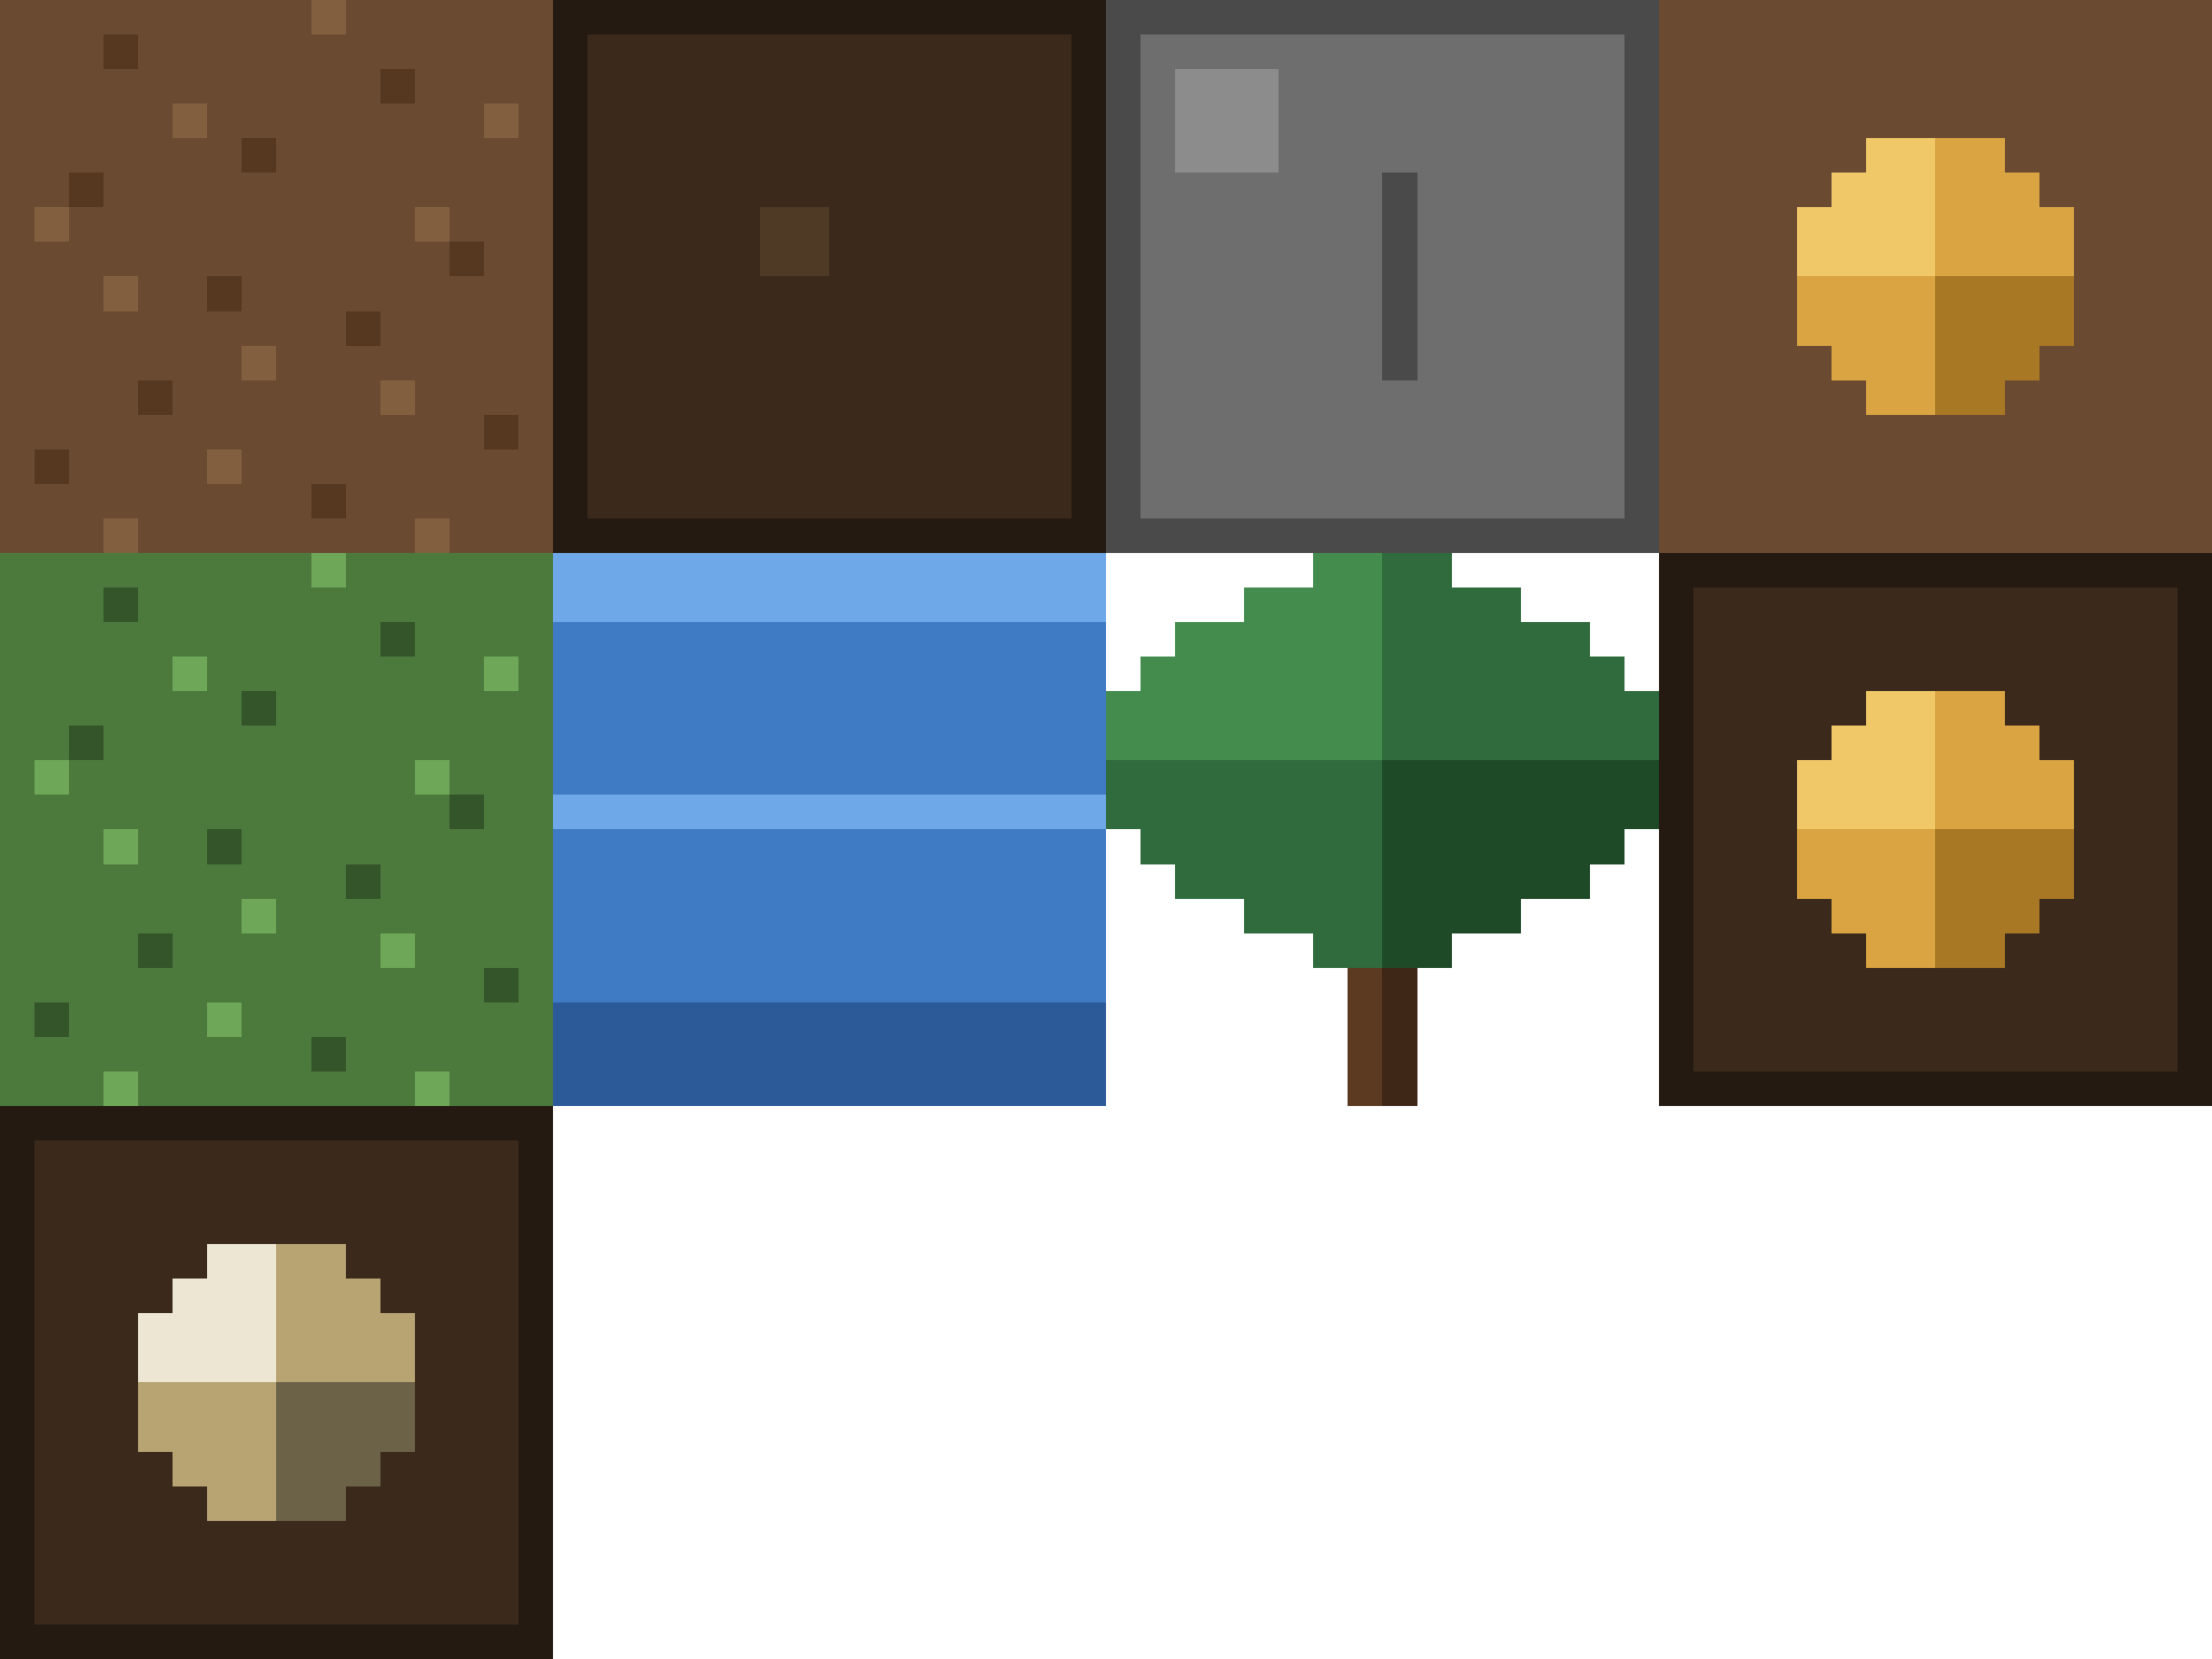
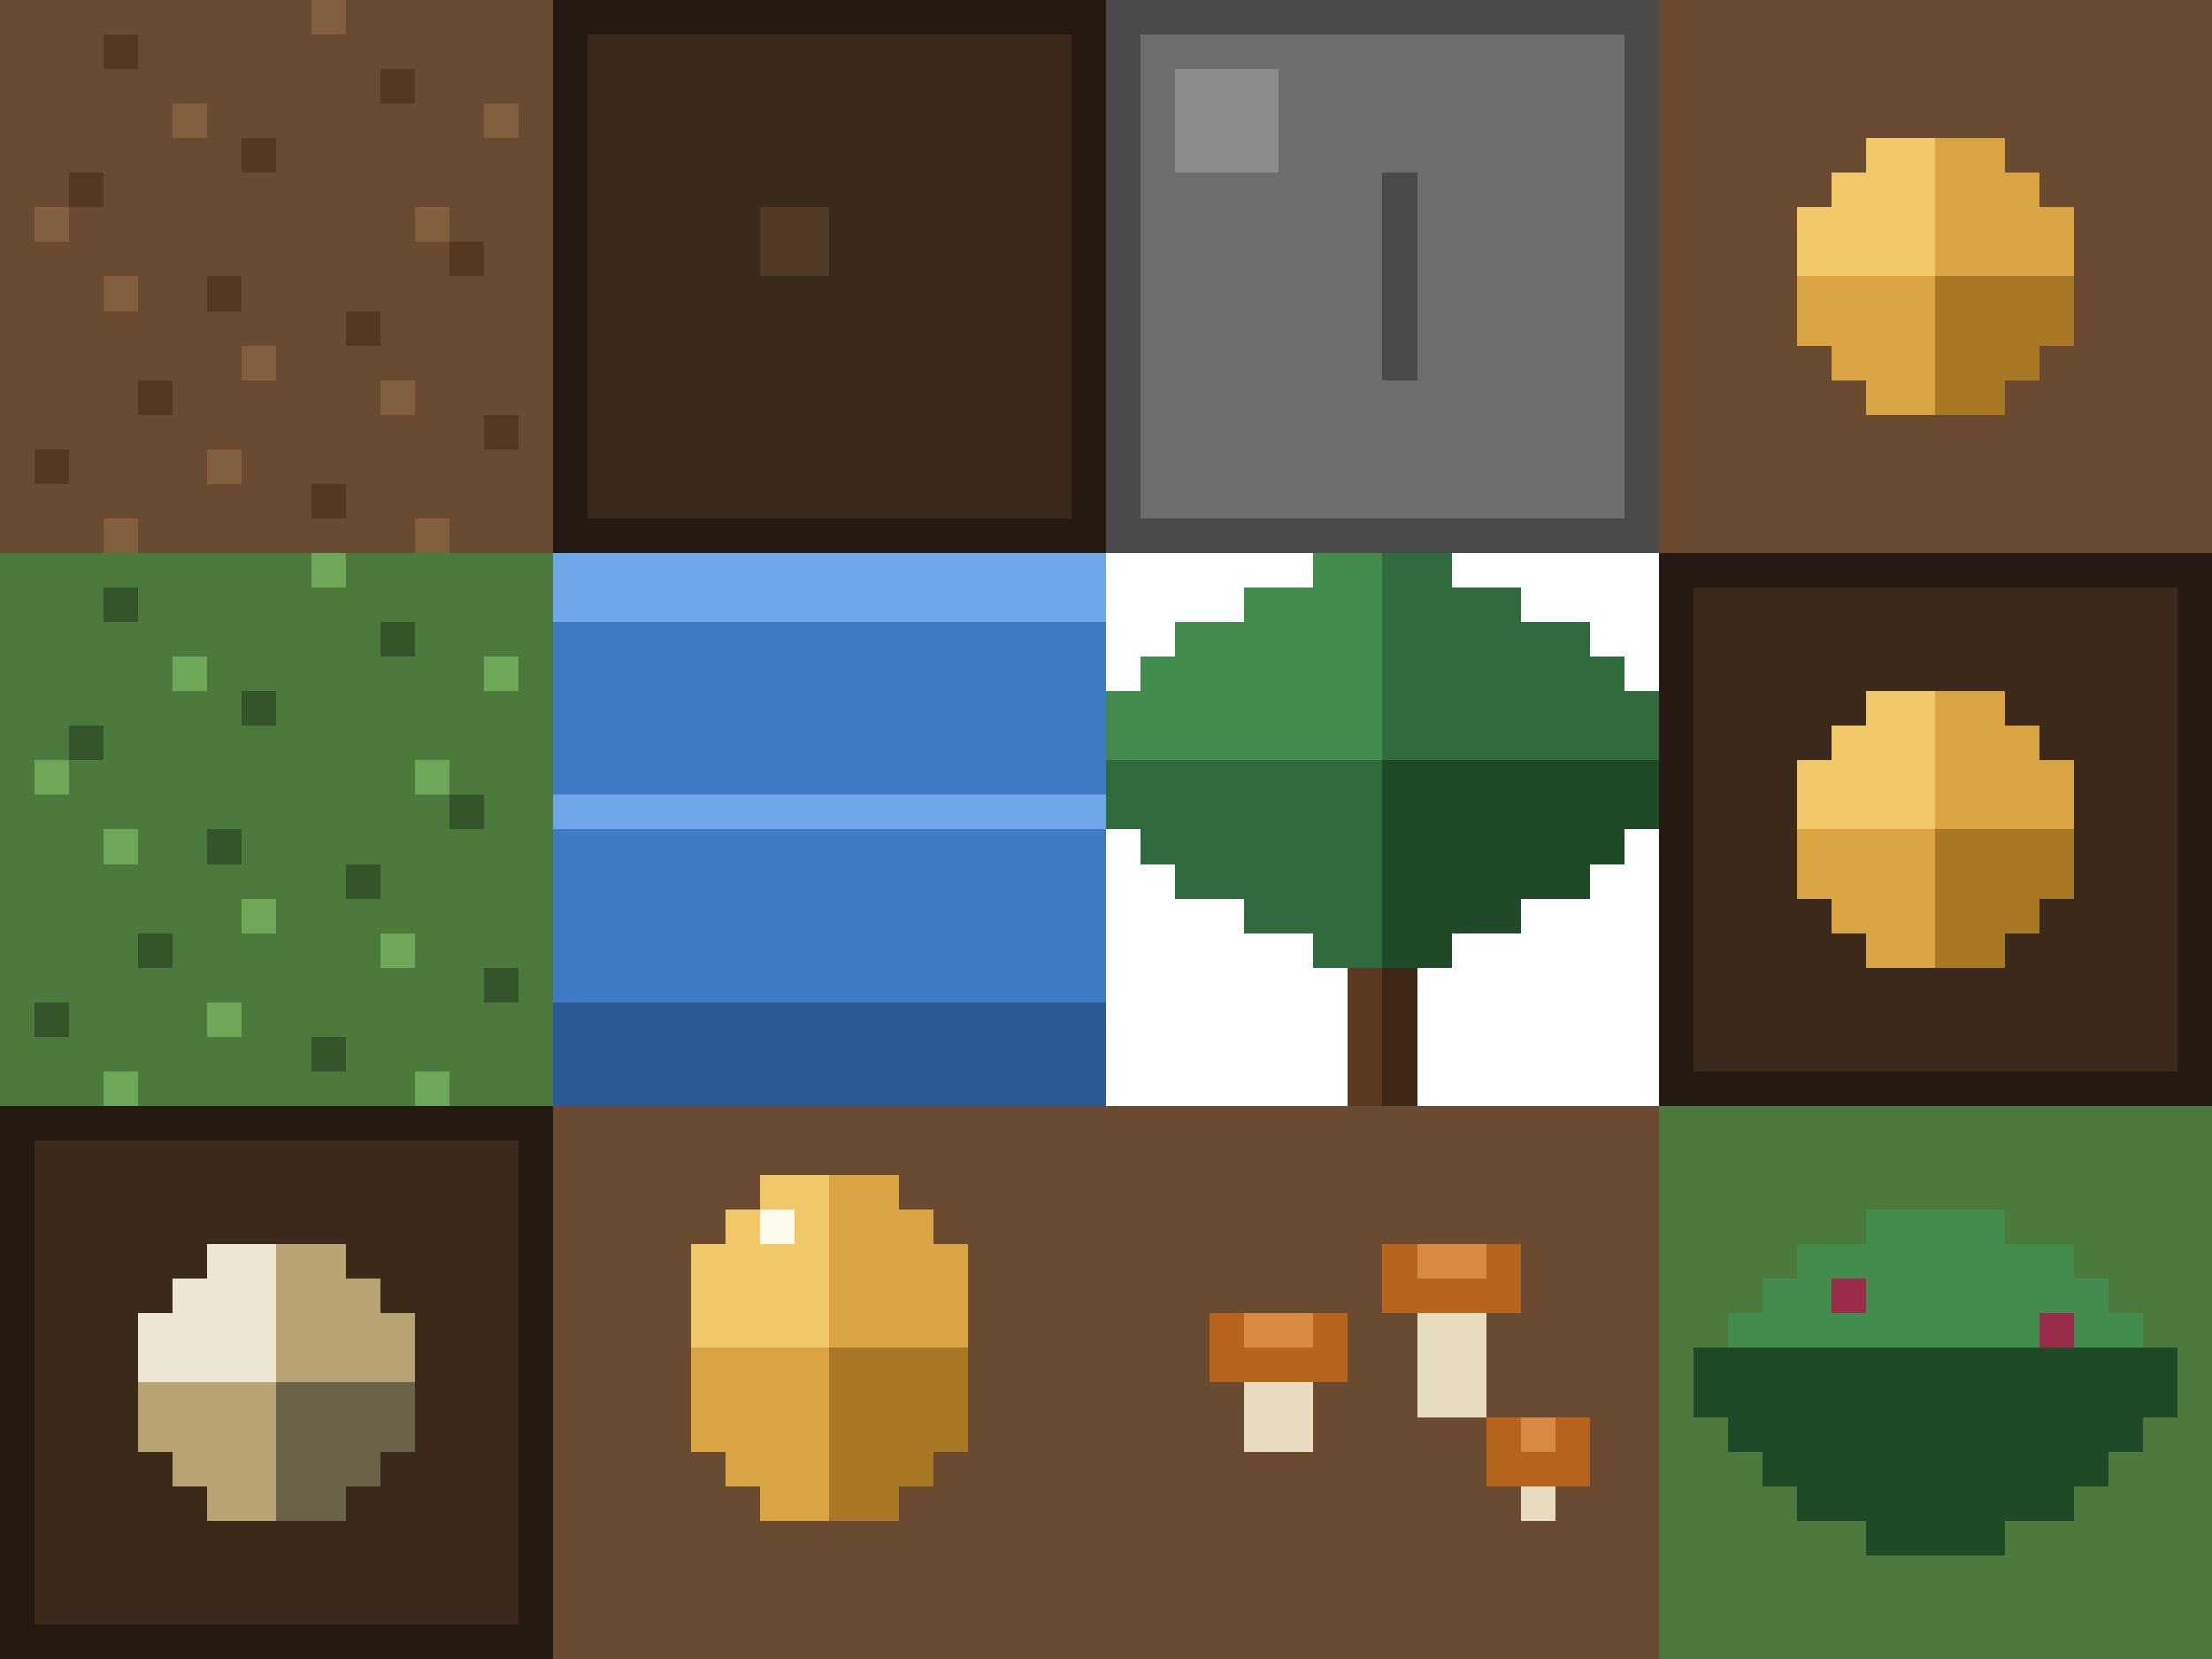
<svg xmlns="http://www.w3.org/2000/svg" width="64" height="48" viewBox="0 0 64 48" shape-rendering="crispEdges">
  <g transform="translate(0,0)">
    <rect x="0" y="0" width="9" height="1" fill="#6B4A32" />
    <rect x="9" y="0" width="1" height="1" fill="#82603F" />
    <rect x="10" y="0" width="6" height="1" fill="#6B4A32" />
    <rect x="0" y="1" width="3" height="1" fill="#6B4A32" />
    <rect x="3" y="1" width="1" height="1" fill="#55381F" />
    <rect x="4" y="1" width="12" height="1" fill="#6B4A32" />
    <rect x="0" y="2" width="11" height="1" fill="#6B4A32" />
    <rect x="11" y="2" width="1" height="1" fill="#55381F" />
    <rect x="12" y="2" width="4" height="1" fill="#6B4A32" />
    <rect x="0" y="3" width="5" height="1" fill="#6B4A32" />
    <rect x="5" y="3" width="1" height="1" fill="#82603F" />
    <rect x="6" y="3" width="8" height="1" fill="#6B4A32" />
    <rect x="14" y="3" width="1" height="1" fill="#82603F" />
    <rect x="15" y="3" width="1" height="1" fill="#6B4A32" />
    <rect x="0" y="4" width="7" height="1" fill="#6B4A32" />
    <rect x="7" y="4" width="1" height="1" fill="#55381F" />
    <rect x="8" y="4" width="8" height="1" fill="#6B4A32" />
    <rect x="0" y="5" width="2" height="1" fill="#6B4A32" />
    <rect x="2" y="5" width="1" height="1" fill="#55381F" />
    <rect x="3" y="5" width="13" height="1" fill="#6B4A32" />
    <rect x="0" y="6" width="1" height="1" fill="#6B4A32" />
    <rect x="1" y="6" width="1" height="1" fill="#82603F" />
    <rect x="2" y="6" width="10" height="1" fill="#6B4A32" />
    <rect x="12" y="6" width="1" height="1" fill="#82603F" />
    <rect x="13" y="6" width="3" height="1" fill="#6B4A32" />
    <rect x="0" y="7" width="13" height="1" fill="#6B4A32" />
    <rect x="13" y="7" width="1" height="1" fill="#55381F" />
    <rect x="14" y="7" width="2" height="1" fill="#6B4A32" />
    <rect x="0" y="8" width="3" height="1" fill="#6B4A32" />
    <rect x="3" y="8" width="1" height="1" fill="#82603F" />
    <rect x="4" y="8" width="2" height="1" fill="#6B4A32" />
    <rect x="6" y="8" width="1" height="1" fill="#55381F" />
    <rect x="7" y="8" width="9" height="1" fill="#6B4A32" />
    <rect x="0" y="9" width="10" height="1" fill="#6B4A32" />
    <rect x="10" y="9" width="1" height="1" fill="#55381F" />
    <rect x="11" y="9" width="5" height="1" fill="#6B4A32" />
    <rect x="0" y="10" width="7" height="1" fill="#6B4A32" />
    <rect x="7" y="10" width="1" height="1" fill="#82603F" />
    <rect x="8" y="10" width="8" height="1" fill="#6B4A32" />
    <rect x="0" y="11" width="4" height="1" fill="#6B4A32" />
    <rect x="4" y="11" width="1" height="1" fill="#55381F" />
    <rect x="5" y="11" width="6" height="1" fill="#6B4A32" />
    <rect x="11" y="11" width="1" height="1" fill="#82603F" />
    <rect x="12" y="11" width="4" height="1" fill="#6B4A32" />
    <rect x="0" y="12" width="14" height="1" fill="#6B4A32" />
    <rect x="14" y="12" width="1" height="1" fill="#55381F" />
    <rect x="15" y="12" width="1" height="1" fill="#6B4A32" />
    <rect x="0" y="13" width="1" height="1" fill="#6B4A32" />
    <rect x="1" y="13" width="1" height="1" fill="#55381F" />
    <rect x="2" y="13" width="4" height="1" fill="#6B4A32" />
    <rect x="6" y="13" width="1" height="1" fill="#82603F" />
    <rect x="7" y="13" width="9" height="1" fill="#6B4A32" />
    <rect x="0" y="14" width="9" height="1" fill="#6B4A32" />
    <rect x="9" y="14" width="1" height="1" fill="#55381F" />
    <rect x="10" y="14" width="6" height="1" fill="#6B4A32" />
    <rect x="0" y="15" width="3" height="1" fill="#6B4A32" />
    <rect x="3" y="15" width="1" height="1" fill="#82603F" />
    <rect x="4" y="15" width="8" height="1" fill="#6B4A32" />
    <rect x="12" y="15" width="1" height="1" fill="#82603F" />
    <rect x="13" y="15" width="3" height="1" fill="#6B4A32" />
  </g>
  <g transform="translate(16,0)">
    <rect x="0" y="0" width="16" height="1" fill="#241A11" />
    <rect x="0" y="1" width="1" height="1" fill="#241A11" />
    <rect x="1" y="1" width="14" height="1" fill="#3B2A1C" />
    <rect x="15" y="1" width="1" height="1" fill="#241A11" />
    <rect x="0" y="2" width="1" height="1" fill="#241A11" />
    <rect x="1" y="2" width="14" height="1" fill="#3B2A1C" />
    <rect x="15" y="2" width="1" height="1" fill="#241A11" />
    <rect x="0" y="3" width="1" height="1" fill="#241A11" />
    <rect x="1" y="3" width="14" height="1" fill="#3B2A1C" />
    <rect x="15" y="3" width="1" height="1" fill="#241A11" />
    <rect x="0" y="4" width="1" height="1" fill="#241A11" />
    <rect x="1" y="4" width="14" height="1" fill="#3B2A1C" />
    <rect x="15" y="4" width="1" height="1" fill="#241A11" />
    <rect x="0" y="5" width="1" height="1" fill="#241A11" />
    <rect x="1" y="5" width="14" height="1" fill="#3B2A1C" />
    <rect x="15" y="5" width="1" height="1" fill="#241A11" />
    <rect x="0" y="6" width="1" height="1" fill="#241A11" />
    <rect x="1" y="6" width="5" height="1" fill="#3B2A1C" />
    <rect x="6" y="6" width="2" height="1" fill="#4F3A26" />
    <rect x="8" y="6" width="7" height="1" fill="#3B2A1C" />
    <rect x="15" y="6" width="1" height="1" fill="#241A11" />
    <rect x="0" y="7" width="1" height="1" fill="#241A11" />
    <rect x="1" y="7" width="5" height="1" fill="#3B2A1C" />
    <rect x="6" y="7" width="2" height="1" fill="#4F3A26" />
    <rect x="8" y="7" width="7" height="1" fill="#3B2A1C" />
    <rect x="15" y="7" width="1" height="1" fill="#241A11" />
    <rect x="0" y="8" width="1" height="1" fill="#241A11" />
    <rect x="1" y="8" width="14" height="1" fill="#3B2A1C" />
    <rect x="15" y="8" width="1" height="1" fill="#241A11" />
    <rect x="0" y="9" width="1" height="1" fill="#241A11" />
    <rect x="1" y="9" width="14" height="1" fill="#3B2A1C" />
    <rect x="15" y="9" width="1" height="1" fill="#241A11" />
    <rect x="0" y="10" width="1" height="1" fill="#241A11" />
    <rect x="1" y="10" width="14" height="1" fill="#3B2A1C" />
    <rect x="15" y="10" width="1" height="1" fill="#241A11" />
    <rect x="0" y="11" width="1" height="1" fill="#241A11" />
    <rect x="1" y="11" width="14" height="1" fill="#3B2A1C" />
    <rect x="15" y="11" width="1" height="1" fill="#241A11" />
    <rect x="0" y="12" width="1" height="1" fill="#241A11" />
    <rect x="1" y="12" width="14" height="1" fill="#3B2A1C" />
    <rect x="15" y="12" width="1" height="1" fill="#241A11" />
    <rect x="0" y="13" width="1" height="1" fill="#241A11" />
    <rect x="1" y="13" width="14" height="1" fill="#3B2A1C" />
    <rect x="15" y="13" width="1" height="1" fill="#241A11" />
    <rect x="0" y="14" width="1" height="1" fill="#241A11" />
    <rect x="1" y="14" width="14" height="1" fill="#3B2A1C" />
    <rect x="15" y="14" width="1" height="1" fill="#241A11" />
    <rect x="0" y="15" width="16" height="1" fill="#241A11" />
  </g>
  <g transform="translate(32,0)">
    <rect x="0" y="0" width="16" height="1" fill="#4A4A4A" />
    <rect x="0" y="1" width="1" height="1" fill="#4A4A4A" />
    <rect x="1" y="1" width="14" height="1" fill="#6E6E6E" />
    <rect x="15" y="1" width="1" height="1" fill="#4A4A4A" />
    <rect x="0" y="2" width="1" height="1" fill="#4A4A4A" />
    <rect x="1" y="2" width="1" height="1" fill="#6E6E6E" />
    <rect x="2" y="2" width="3" height="1" fill="#8C8C8C" />
    <rect x="5" y="2" width="10" height="1" fill="#6E6E6E" />
    <rect x="15" y="2" width="1" height="1" fill="#4A4A4A" />
    <rect x="0" y="3" width="1" height="1" fill="#4A4A4A" />
    <rect x="1" y="3" width="1" height="1" fill="#6E6E6E" />
    <rect x="2" y="3" width="3" height="1" fill="#8C8C8C" />
    <rect x="5" y="3" width="10" height="1" fill="#6E6E6E" />
    <rect x="15" y="3" width="1" height="1" fill="#4A4A4A" />
    <rect x="0" y="4" width="1" height="1" fill="#4A4A4A" />
    <rect x="1" y="4" width="1" height="1" fill="#6E6E6E" />
    <rect x="2" y="4" width="3" height="1" fill="#8C8C8C" />
    <rect x="5" y="4" width="10" height="1" fill="#6E6E6E" />
    <rect x="15" y="4" width="1" height="1" fill="#4A4A4A" />
    <rect x="0" y="5" width="1" height="1" fill="#4A4A4A" />
    <rect x="1" y="5" width="7" height="1" fill="#6E6E6E" />
    <rect x="8" y="5" width="1" height="1" fill="#4A4A4A" />
    <rect x="9" y="5" width="6" height="1" fill="#6E6E6E" />
    <rect x="15" y="5" width="1" height="1" fill="#4A4A4A" />
    <rect x="0" y="6" width="1" height="1" fill="#4A4A4A" />
    <rect x="1" y="6" width="7" height="1" fill="#6E6E6E" />
    <rect x="8" y="6" width="1" height="1" fill="#4A4A4A" />
    <rect x="9" y="6" width="6" height="1" fill="#6E6E6E" />
    <rect x="15" y="6" width="1" height="1" fill="#4A4A4A" />
    <rect x="0" y="7" width="1" height="1" fill="#4A4A4A" />
    <rect x="1" y="7" width="7" height="1" fill="#6E6E6E" />
    <rect x="8" y="7" width="1" height="1" fill="#4A4A4A" />
    <rect x="9" y="7" width="6" height="1" fill="#6E6E6E" />
    <rect x="15" y="7" width="1" height="1" fill="#4A4A4A" />
    <rect x="0" y="8" width="1" height="1" fill="#4A4A4A" />
    <rect x="1" y="8" width="7" height="1" fill="#6E6E6E" />
    <rect x="8" y="8" width="1" height="1" fill="#4A4A4A" />
    <rect x="9" y="8" width="6" height="1" fill="#6E6E6E" />
    <rect x="15" y="8" width="1" height="1" fill="#4A4A4A" />
    <rect x="0" y="9" width="1" height="1" fill="#4A4A4A" />
    <rect x="1" y="9" width="7" height="1" fill="#6E6E6E" />
    <rect x="8" y="9" width="1" height="1" fill="#4A4A4A" />
    <rect x="9" y="9" width="6" height="1" fill="#6E6E6E" />
    <rect x="15" y="9" width="1" height="1" fill="#4A4A4A" />
    <rect x="0" y="10" width="1" height="1" fill="#4A4A4A" />
    <rect x="1" y="10" width="7" height="1" fill="#6E6E6E" />
    <rect x="8" y="10" width="1" height="1" fill="#4A4A4A" />
    <rect x="9" y="10" width="6" height="1" fill="#6E6E6E" />
    <rect x="15" y="10" width="1" height="1" fill="#4A4A4A" />
    <rect x="0" y="11" width="1" height="1" fill="#4A4A4A" />
    <rect x="1" y="11" width="14" height="1" fill="#6E6E6E" />
    <rect x="15" y="11" width="1" height="1" fill="#4A4A4A" />
    <rect x="0" y="12" width="1" height="1" fill="#4A4A4A" />
    <rect x="1" y="12" width="14" height="1" fill="#6E6E6E" />
    <rect x="15" y="12" width="1" height="1" fill="#4A4A4A" />
    <rect x="0" y="13" width="1" height="1" fill="#4A4A4A" />
    <rect x="1" y="13" width="14" height="1" fill="#6E6E6E" />
    <rect x="15" y="13" width="1" height="1" fill="#4A4A4A" />
    <rect x="0" y="14" width="1" height="1" fill="#4A4A4A" />
    <rect x="1" y="14" width="14" height="1" fill="#6E6E6E" />
    <rect x="15" y="14" width="1" height="1" fill="#4A4A4A" />
    <rect x="0" y="15" width="16" height="1" fill="#4A4A4A" />
  </g>
  <g transform="translate(48,0)">
    <rect x="0" y="0" width="16" height="1" fill="#6B4A32" />
    <rect x="0" y="1" width="16" height="1" fill="#6B4A32" />
    <rect x="0" y="2" width="16" height="1" fill="#6B4A32" />
    <rect x="0" y="3" width="16" height="1" fill="#6B4A32" />
    <rect x="0" y="4" width="6" height="1" fill="#6B4A32" />
    <rect x="6" y="4" width="2" height="1" fill="#F0C868" />
    <rect x="8" y="4" width="2" height="1" fill="#D9A441" />
    <rect x="10" y="4" width="6" height="1" fill="#6B4A32" />
    <rect x="0" y="5" width="5" height="1" fill="#6B4A32" />
    <rect x="5" y="5" width="3" height="1" fill="#F0C868" />
    <rect x="8" y="5" width="3" height="1" fill="#D9A441" />
    <rect x="11" y="5" width="5" height="1" fill="#6B4A32" />
    <rect x="0" y="6" width="4" height="1" fill="#6B4A32" />
    <rect x="4" y="6" width="4" height="1" fill="#F0C868" />
    <rect x="8" y="6" width="4" height="1" fill="#D9A441" />
    <rect x="12" y="6" width="4" height="1" fill="#6B4A32" />
    <rect x="0" y="7" width="4" height="1" fill="#6B4A32" />
    <rect x="4" y="7" width="4" height="1" fill="#F0C868" />
    <rect x="8" y="7" width="4" height="1" fill="#D9A441" />
    <rect x="12" y="7" width="4" height="1" fill="#6B4A32" />
    <rect x="0" y="8" width="4" height="1" fill="#6B4A32" />
    <rect x="4" y="8" width="4" height="1" fill="#D9A441" />
    <rect x="8" y="8" width="4" height="1" fill="#A97824" />
    <rect x="12" y="8" width="4" height="1" fill="#6B4A32" />
    <rect x="0" y="9" width="4" height="1" fill="#6B4A32" />
    <rect x="4" y="9" width="4" height="1" fill="#D9A441" />
    <rect x="8" y="9" width="4" height="1" fill="#A97824" />
    <rect x="12" y="9" width="4" height="1" fill="#6B4A32" />
    <rect x="0" y="10" width="5" height="1" fill="#6B4A32" />
    <rect x="5" y="10" width="3" height="1" fill="#D9A441" />
    <rect x="8" y="10" width="3" height="1" fill="#A97824" />
    <rect x="11" y="10" width="5" height="1" fill="#6B4A32" />
    <rect x="0" y="11" width="6" height="1" fill="#6B4A32" />
    <rect x="6" y="11" width="2" height="1" fill="#D9A441" />
    <rect x="8" y="11" width="2" height="1" fill="#A97824" />
    <rect x="10" y="11" width="6" height="1" fill="#6B4A32" />
    <rect x="0" y="12" width="16" height="1" fill="#6B4A32" />
    <rect x="0" y="13" width="16" height="1" fill="#6B4A32" />
    <rect x="0" y="14" width="16" height="1" fill="#6B4A32" />
    <rect x="0" y="15" width="16" height="1" fill="#6B4A32" />
  </g>
  <g transform="translate(0,16)">
    <rect x="0" y="0" width="9" height="1" fill="#4C7A3D" />
    <rect x="9" y="0" width="1" height="1" fill="#6FA758" />
    <rect x="10" y="0" width="6" height="1" fill="#4C7A3D" />
    <rect x="0" y="1" width="3" height="1" fill="#4C7A3D" />
    <rect x="3" y="1" width="1" height="1" fill="#345429" />
    <rect x="4" y="1" width="12" height="1" fill="#4C7A3D" />
    <rect x="0" y="2" width="11" height="1" fill="#4C7A3D" />
    <rect x="11" y="2" width="1" height="1" fill="#345429" />
    <rect x="12" y="2" width="4" height="1" fill="#4C7A3D" />
    <rect x="0" y="3" width="5" height="1" fill="#4C7A3D" />
    <rect x="5" y="3" width="1" height="1" fill="#6FA758" />
    <rect x="6" y="3" width="8" height="1" fill="#4C7A3D" />
    <rect x="14" y="3" width="1" height="1" fill="#6FA758" />
    <rect x="15" y="3" width="1" height="1" fill="#4C7A3D" />
    <rect x="0" y="4" width="7" height="1" fill="#4C7A3D" />
    <rect x="7" y="4" width="1" height="1" fill="#345429" />
    <rect x="8" y="4" width="8" height="1" fill="#4C7A3D" />
    <rect x="0" y="5" width="2" height="1" fill="#4C7A3D" />
    <rect x="2" y="5" width="1" height="1" fill="#345429" />
    <rect x="3" y="5" width="13" height="1" fill="#4C7A3D" />
    <rect x="0" y="6" width="1" height="1" fill="#4C7A3D" />
    <rect x="1" y="6" width="1" height="1" fill="#6FA758" />
    <rect x="2" y="6" width="10" height="1" fill="#4C7A3D" />
    <rect x="12" y="6" width="1" height="1" fill="#6FA758" />
    <rect x="13" y="6" width="3" height="1" fill="#4C7A3D" />
    <rect x="0" y="7" width="13" height="1" fill="#4C7A3D" />
    <rect x="13" y="7" width="1" height="1" fill="#345429" />
    <rect x="14" y="7" width="2" height="1" fill="#4C7A3D" />
    <rect x="0" y="8" width="3" height="1" fill="#4C7A3D" />
    <rect x="3" y="8" width="1" height="1" fill="#6FA758" />
    <rect x="4" y="8" width="2" height="1" fill="#4C7A3D" />
    <rect x="6" y="8" width="1" height="1" fill="#345429" />
    <rect x="7" y="8" width="9" height="1" fill="#4C7A3D" />
    <rect x="0" y="9" width="10" height="1" fill="#4C7A3D" />
    <rect x="10" y="9" width="1" height="1" fill="#345429" />
    <rect x="11" y="9" width="5" height="1" fill="#4C7A3D" />
    <rect x="0" y="10" width="7" height="1" fill="#4C7A3D" />
    <rect x="7" y="10" width="1" height="1" fill="#6FA758" />
    <rect x="8" y="10" width="8" height="1" fill="#4C7A3D" />
    <rect x="0" y="11" width="4" height="1" fill="#4C7A3D" />
    <rect x="4" y="11" width="1" height="1" fill="#345429" />
    <rect x="5" y="11" width="6" height="1" fill="#4C7A3D" />
    <rect x="11" y="11" width="1" height="1" fill="#6FA758" />
    <rect x="12" y="11" width="4" height="1" fill="#4C7A3D" />
    <rect x="0" y="12" width="14" height="1" fill="#4C7A3D" />
    <rect x="14" y="12" width="1" height="1" fill="#345429" />
    <rect x="15" y="12" width="1" height="1" fill="#4C7A3D" />
    <rect x="0" y="13" width="1" height="1" fill="#4C7A3D" />
    <rect x="1" y="13" width="1" height="1" fill="#345429" />
    <rect x="2" y="13" width="4" height="1" fill="#4C7A3D" />
    <rect x="6" y="13" width="1" height="1" fill="#6FA758" />
    <rect x="7" y="13" width="9" height="1" fill="#4C7A3D" />
    <rect x="0" y="14" width="9" height="1" fill="#4C7A3D" />
    <rect x="9" y="14" width="1" height="1" fill="#345429" />
    <rect x="10" y="14" width="6" height="1" fill="#4C7A3D" />
    <rect x="0" y="15" width="3" height="1" fill="#4C7A3D" />
    <rect x="3" y="15" width="1" height="1" fill="#6FA758" />
    <rect x="4" y="15" width="8" height="1" fill="#4C7A3D" />
    <rect x="12" y="15" width="1" height="1" fill="#6FA758" />
    <rect x="13" y="15" width="3" height="1" fill="#4C7A3D" />
  </g>
  <g transform="translate(16,16)">
    <rect x="0" y="0" width="16" height="1" fill="#6FA8E8" />
    <rect x="0" y="1" width="16" height="1" fill="#6FA8E8" />
    <rect x="0" y="2" width="16" height="1" fill="#3E7BC4" />
    <rect x="0" y="3" width="16" height="1" fill="#3E7BC4" />
    <rect x="0" y="4" width="16" height="1" fill="#3E7BC4" />
    <rect x="0" y="5" width="16" height="1" fill="#3E7BC4" />
    <rect x="0" y="6" width="16" height="1" fill="#3E7BC4" />
    <rect x="0" y="7" width="16" height="1" fill="#6FA8E8" />
    <rect x="0" y="8" width="16" height="1" fill="#3E7BC4" />
    <rect x="0" y="9" width="16" height="1" fill="#3E7BC4" />
    <rect x="0" y="10" width="16" height="1" fill="#3E7BC4" />
    <rect x="0" y="11" width="16" height="1" fill="#3E7BC4" />
    <rect x="0" y="12" width="16" height="1" fill="#3E7BC4" />
    <rect x="0" y="13" width="16" height="1" fill="#2C5A99" />
    <rect x="0" y="14" width="16" height="1" fill="#2C5A99" />
    <rect x="0" y="15" width="16" height="1" fill="#2C5A99" />
  </g>
  <g transform="translate(32,16)">
    <rect x="6" y="0" width="2" height="1" fill="#438C4E" />
    <rect x="8" y="0" width="2" height="1" fill="#2F6B3C" />
    <rect x="4" y="1" width="4" height="1" fill="#438C4E" />
    <rect x="8" y="1" width="4" height="1" fill="#2F6B3C" />
    <rect x="2" y="2" width="6" height="1" fill="#438C4E" />
    <rect x="8" y="2" width="6" height="1" fill="#2F6B3C" />
    <rect x="1" y="3" width="7" height="1" fill="#438C4E" />
    <rect x="8" y="3" width="7" height="1" fill="#2F6B3C" />
    <rect x="0" y="4" width="8" height="1" fill="#438C4E" />
    <rect x="8" y="4" width="8" height="1" fill="#2F6B3C" />
    <rect x="0" y="5" width="8" height="1" fill="#438C4E" />
    <rect x="8" y="5" width="8" height="1" fill="#2F6B3C" />
    <rect x="0" y="6" width="8" height="1" fill="#2F6B3C" />
    <rect x="8" y="6" width="8" height="1" fill="#1F4A28" />
    <rect x="0" y="7" width="8" height="1" fill="#2F6B3C" />
    <rect x="8" y="7" width="8" height="1" fill="#1F4A28" />
    <rect x="1" y="8" width="7" height="1" fill="#2F6B3C" />
    <rect x="8" y="8" width="7" height="1" fill="#1F4A28" />
    <rect x="2" y="9" width="6" height="1" fill="#2F6B3C" />
    <rect x="8" y="9" width="6" height="1" fill="#1F4A28" />
    <rect x="4" y="10" width="4" height="1" fill="#2F6B3C" />
    <rect x="8" y="10" width="4" height="1" fill="#1F4A28" />
    <rect x="6" y="11" width="2" height="1" fill="#2F6B3C" />
    <rect x="8" y="11" width="2" height="1" fill="#1F4A28" />
    <rect x="7" y="12" width="1" height="1" fill="#5C3A21" />
    <rect x="8" y="12" width="1" height="1" fill="#3E2716" />
    <rect x="7" y="13" width="1" height="1" fill="#5C3A21" />
    <rect x="8" y="13" width="1" height="1" fill="#3E2716" />
    <rect x="7" y="14" width="1" height="1" fill="#5C3A21" />
    <rect x="8" y="14" width="1" height="1" fill="#3E2716" />
    <rect x="7" y="15" width="1" height="1" fill="#5C3A21" />
    <rect x="8" y="15" width="1" height="1" fill="#3E2716" />
  </g>
  <g transform="translate(48,16)">
    <rect x="0" y="0" width="16" height="1" fill="#241A11" />
    <rect x="0" y="1" width="1" height="1" fill="#241A11" />
    <rect x="1" y="1" width="14" height="1" fill="#3B2A1C" />
    <rect x="15" y="1" width="1" height="1" fill="#241A11" />
    <rect x="0" y="2" width="1" height="1" fill="#241A11" />
    <rect x="1" y="2" width="14" height="1" fill="#3B2A1C" />
    <rect x="15" y="2" width="1" height="1" fill="#241A11" />
    <rect x="0" y="3" width="1" height="1" fill="#241A11" />
    <rect x="1" y="3" width="14" height="1" fill="#3B2A1C" />
    <rect x="15" y="3" width="1" height="1" fill="#241A11" />
    <rect x="0" y="4" width="1" height="1" fill="#241A11" />
    <rect x="1" y="4" width="14" height="1" fill="#3B2A1C" />
    <rect x="15" y="4" width="1" height="1" fill="#241A11" />
    <rect x="0" y="5" width="1" height="1" fill="#241A11" />
    <rect x="1" y="5" width="14" height="1" fill="#3B2A1C" />
    <rect x="15" y="5" width="1" height="1" fill="#241A11" />
    <rect x="0" y="6" width="1" height="1" fill="#241A11" />
    <rect x="1" y="6" width="5" height="1" fill="#3B2A1C" />
    <rect x="8" y="6" width="7" height="1" fill="#3B2A1C" />
    <rect x="15" y="6" width="1" height="1" fill="#241A11" />
    <rect x="0" y="7" width="1" height="1" fill="#241A11" />
    <rect x="1" y="7" width="5" height="1" fill="#3B2A1C" />
    <rect x="8" y="7" width="7" height="1" fill="#3B2A1C" />
    <rect x="15" y="7" width="1" height="1" fill="#241A11" />
    <rect x="0" y="8" width="1" height="1" fill="#241A11" />
    <rect x="1" y="8" width="14" height="1" fill="#3B2A1C" />
    <rect x="15" y="8" width="1" height="1" fill="#241A11" />
    <rect x="0" y="9" width="1" height="1" fill="#241A11" />
    <rect x="1" y="9" width="14" height="1" fill="#3B2A1C" />
    <rect x="15" y="9" width="1" height="1" fill="#241A11" />
    <rect x="0" y="10" width="1" height="1" fill="#241A11" />
    <rect x="1" y="10" width="14" height="1" fill="#3B2A1C" />
    <rect x="15" y="10" width="1" height="1" fill="#241A11" />
    <rect x="0" y="11" width="1" height="1" fill="#241A11" />
    <rect x="1" y="11" width="14" height="1" fill="#3B2A1C" />
    <rect x="15" y="11" width="1" height="1" fill="#241A11" />
    <rect x="0" y="12" width="1" height="1" fill="#241A11" />
    <rect x="1" y="12" width="14" height="1" fill="#3B2A1C" />
    <rect x="15" y="12" width="1" height="1" fill="#241A11" />
    <rect x="0" y="13" width="1" height="1" fill="#241A11" />
    <rect x="1" y="13" width="14" height="1" fill="#3B2A1C" />
    <rect x="15" y="13" width="1" height="1" fill="#241A11" />
    <rect x="0" y="14" width="1" height="1" fill="#241A11" />
    <rect x="1" y="14" width="14" height="1" fill="#3B2A1C" />
    <rect x="15" y="14" width="1" height="1" fill="#241A11" />
    <rect x="0" y="15" width="16" height="1" fill="#241A11" />
    <rect x="6" y="4" width="2" height="1" fill="#F0C868" />
    <rect x="8" y="4" width="2" height="1" fill="#D9A441" />
    <rect x="5" y="5" width="3" height="1" fill="#F0C868" />
    <rect x="8" y="5" width="3" height="1" fill="#D9A441" />
    <rect x="4" y="6" width="4" height="1" fill="#F0C868" />
    <rect x="8" y="6" width="4" height="1" fill="#D9A441" />
    <rect x="4" y="7" width="4" height="1" fill="#F0C868" />
    <rect x="8" y="7" width="4" height="1" fill="#D9A441" />
    <rect x="4" y="8" width="4" height="1" fill="#D9A441" />
    <rect x="8" y="8" width="4" height="1" fill="#A97824" />
    <rect x="4" y="9" width="4" height="1" fill="#D9A441" />
    <rect x="8" y="9" width="4" height="1" fill="#A97824" />
    <rect x="5" y="10" width="3" height="1" fill="#D9A441" />
    <rect x="8" y="10" width="3" height="1" fill="#A97824" />
    <rect x="6" y="11" width="2" height="1" fill="#D9A441" />
    <rect x="8" y="11" width="2" height="1" fill="#A97824" />
  </g>
  <g transform="translate(0,32)">
    <rect x="0" y="0" width="16" height="1" fill="#241A11" />
    <rect x="0" y="1" width="1" height="1" fill="#241A11" />
    <rect x="1" y="1" width="14" height="1" fill="#3B2A1C" />
    <rect x="15" y="1" width="1" height="1" fill="#241A11" />
    <rect x="0" y="2" width="1" height="1" fill="#241A11" />
    <rect x="1" y="2" width="14" height="1" fill="#3B2A1C" />
    <rect x="15" y="2" width="1" height="1" fill="#241A11" />
    <rect x="0" y="3" width="1" height="1" fill="#241A11" />
    <rect x="1" y="3" width="14" height="1" fill="#3B2A1C" />
    <rect x="15" y="3" width="1" height="1" fill="#241A11" />
    <rect x="0" y="4" width="1" height="1" fill="#241A11" />
    <rect x="1" y="4" width="14" height="1" fill="#3B2A1C" />
    <rect x="15" y="4" width="1" height="1" fill="#241A11" />
    <rect x="0" y="5" width="1" height="1" fill="#241A11" />
    <rect x="1" y="5" width="14" height="1" fill="#3B2A1C" />
    <rect x="15" y="5" width="1" height="1" fill="#241A11" />
    <rect x="0" y="6" width="1" height="1" fill="#241A11" />
    <rect x="1" y="6" width="5" height="1" fill="#3B2A1C" />
    <rect x="8" y="6" width="7" height="1" fill="#3B2A1C" />
    <rect x="15" y="6" width="1" height="1" fill="#241A11" />
    <rect x="0" y="7" width="1" height="1" fill="#241A11" />
    <rect x="1" y="7" width="5" height="1" fill="#3B2A1C" />
    <rect x="8" y="7" width="7" height="1" fill="#3B2A1C" />
    <rect x="15" y="7" width="1" height="1" fill="#241A11" />
    <rect x="0" y="8" width="1" height="1" fill="#241A11" />
    <rect x="1" y="8" width="14" height="1" fill="#3B2A1C" />
    <rect x="15" y="8" width="1" height="1" fill="#241A11" />
    <rect x="0" y="9" width="1" height="1" fill="#241A11" />
    <rect x="1" y="9" width="14" height="1" fill="#3B2A1C" />
    <rect x="15" y="9" width="1" height="1" fill="#241A11" />
    <rect x="0" y="10" width="1" height="1" fill="#241A11" />
    <rect x="1" y="10" width="14" height="1" fill="#3B2A1C" />
    <rect x="15" y="10" width="1" height="1" fill="#241A11" />
    <rect x="0" y="11" width="1" height="1" fill="#241A11" />
    <rect x="1" y="11" width="14" height="1" fill="#3B2A1C" />
    <rect x="15" y="11" width="1" height="1" fill="#241A11" />
    <rect x="0" y="12" width="1" height="1" fill="#241A11" />
    <rect x="1" y="12" width="14" height="1" fill="#3B2A1C" />
    <rect x="15" y="12" width="1" height="1" fill="#241A11" />
    <rect x="0" y="13" width="1" height="1" fill="#241A11" />
    <rect x="1" y="13" width="14" height="1" fill="#3B2A1C" />
    <rect x="15" y="13" width="1" height="1" fill="#241A11" />
    <rect x="0" y="14" width="1" height="1" fill="#241A11" />
    <rect x="1" y="14" width="14" height="1" fill="#3B2A1C" />
    <rect x="15" y="14" width="1" height="1" fill="#241A11" />
    <rect x="0" y="15" width="16" height="1" fill="#241A11" />
    <rect x="6" y="4" width="2" height="1" fill="#EDE6D3" />
    <rect x="8" y="4" width="2" height="1" fill="#B8A472" />
    <rect x="5" y="5" width="3" height="1" fill="#EDE6D3" />
    <rect x="8" y="5" width="3" height="1" fill="#B8A472" />
    <rect x="4" y="6" width="4" height="1" fill="#EDE6D3" />
    <rect x="8" y="6" width="4" height="1" fill="#B8A472" />
    <rect x="4" y="7" width="4" height="1" fill="#EDE6D3" />
    <rect x="8" y="7" width="4" height="1" fill="#B8A472" />
    <rect x="4" y="8" width="4" height="1" fill="#B8A472" />
    <rect x="8" y="8" width="4" height="1" fill="#6B6248" />
    <rect x="4" y="9" width="4" height="1" fill="#B8A472" />
    <rect x="8" y="9" width="4" height="1" fill="#6B6248" />
    <rect x="5" y="10" width="3" height="1" fill="#B8A472" />
    <rect x="8" y="10" width="3" height="1" fill="#6B6248" />
    <rect x="6" y="11" width="2" height="1" fill="#B8A472" />
    <rect x="8" y="11" width="2" height="1" fill="#6B6248" />
  </g>
+   <g transform="translate(16,32)">
+     <rect x="0" y="0" width="16" height="1" fill="#6B4A32" />
+     <rect x="0" y="1" width="16" height="1" fill="#6B4A32" />
+     <rect x="0" y="2" width="6" height="1" fill="#6B4A32" />
+     <rect x="6" y="2" width="2" height="1" fill="#F0C868" />
+     <rect x="8" y="2" width="2" height="1" fill="#D9A441" />
+     <rect x="10" y="2" width="6" height="1" fill="#6B4A32" />
+     <rect x="0" y="3" width="5" height="1" fill="#6B4A32" />
+     <rect x="5" y="3" width="1" height="1" fill="#F0C868" />
+     <rect x="6" y="3" width="1" height="1" fill="#FFFBEA" />
+     <rect x="7" y="3" width="1" height="1" fill="#F0C868" />
+     <rect x="8" y="3" width="3" height="1" fill="#D9A441" />
+     <rect x="11" y="3" width="5" height="1" fill="#6B4A32" />
+     <rect x="0" y="4" width="4" height="1" fill="#6B4A32" />
+     <rect x="4" y="4" width="4" height="1" fill="#F0C868" />
+     <rect x="8" y="4" width="4" height="1" fill="#D9A441" />
+     <rect x="12" y="4" width="4" height="1" fill="#6B4A32" />
+     <rect x="0" y="5" width="4" height="1" fill="#6B4A32" />
+     <rect x="4" y="5" width="4" height="1" fill="#F0C868" />
+     <rect x="8" y="5" width="4" height="1" fill="#D9A441" />
+     <rect x="12" y="5" width="4" height="1" fill="#6B4A32" />
+     <rect x="0" y="6" width="4" height="1" fill="#6B4A32" />
+     <rect x="4" y="6" width="4" height="1" fill="#F0C868" />
+     <rect x="8" y="6" width="4" height="1" fill="#D9A441" />
+     <rect x="12" y="6" width="4" height="1" fill="#6B4A32" />
+     <rect x="0" y="7" width="4" height="1" fill="#6B4A32" />
+     <rect x="4" y="7" width="4" height="1" fill="#D9A441" />
+     <rect x="8" y="7" width="4" height="1" fill="#A97824" />
+     <rect x="12" y="7" width="4" height="1" fill="#6B4A32" />
+     <rect x="0" y="8" width="4" height="1" fill="#6B4A32" />
+     <rect x="4" y="8" width="4" height="1" fill="#D9A441" />
+     <rect x="8" y="8" width="4" height="1" fill="#A97824" />
+     <rect x="12" y="8" width="4" height="1" fill="#6B4A32" />
+     <rect x="0" y="9" width="4" height="1" fill="#6B4A32" />
+     <rect x="4" y="9" width="4" height="1" fill="#D9A441" />
+     <rect x="8" y="9" width="4" height="1" fill="#A97824" />
+     <rect x="12" y="9" width="4" height="1" fill="#6B4A32" />
+     <rect x="0" y="10" width="5" height="1" fill="#6B4A32" />
+     <rect x="5" y="10" width="3" height="1" fill="#D9A441" />
+     <rect x="8" y="10" width="3" height="1" fill="#A97824" />
+     <rect x="11" y="10" width="5" height="1" fill="#6B4A32" />
+     <rect x="0" y="11" width="6" height="1" fill="#6B4A32" />
+     <rect x="6" y="11" width="2" height="1" fill="#D9A441" />
+     <rect x="8" y="11" width="2" height="1" fill="#A97824" />
+     <rect x="10" y="11" width="6" height="1" fill="#6B4A32" />
+     <rect x="0" y="12" width="16" height="1" fill="#6B4A32" />
+     <rect x="0" y="13" width="16" height="1" fill="#6B4A32" />
+     <rect x="0" y="14" width="16" height="1" fill="#6B4A32" />
+     <rect x="0" y="15" width="16" height="1" fill="#6B4A32" />
+   </g>
+   <g transform="translate(32,32)">
+     <rect x="0" y="0" width="16" height="1" fill="#6B4A32" />
+     <rect x="0" y="1" width="16" height="1" fill="#6B4A32" />
+     <rect x="0" y="2" width="16" height="1" fill="#6B4A32" />
+     <rect x="0" y="3" width="16" height="1" fill="#6B4A32" />
+     <rect x="0" y="4" width="8" height="1" fill="#6B4A32" />
+     <rect x="8" y="4" width="1" height="1" fill="#B5651D" />
+     <rect x="9" y="4" width="2" height="1" fill="#D68A44" />
+     <rect x="11" y="4" width="1" height="1" fill="#B5651D" />
+     <rect x="12" y="4" width="4" height="1" fill="#6B4A32" />
+     <rect x="0" y="5" width="8" height="1" fill="#6B4A32" />
+     <rect x="8" y="5" width="4" height="1" fill="#B5651D" />
+     <rect x="12" y="5" width="4" height="1" fill="#6B4A32" />
+     <rect x="0" y="6" width="3" height="1" fill="#6B4A32" />
+     <rect x="3" y="6" width="1" height="1" fill="#B5651D" />
+     <rect x="4" y="6" width="2" height="1" fill="#D68A44" />
+     <rect x="6" y="6" width="1" height="1" fill="#B5651D" />
+     <rect x="7" y="6" width="2" height="1" fill="#6B4A32" />
+     <rect x="9" y="6" width="2" height="1" fill="#E8DCC0" />
+     <rect x="11" y="6" width="5" height="1" fill="#6B4A32" />
+     <rect x="0" y="7" width="3" height="1" fill="#6B4A32" />
+     <rect x="3" y="7" width="4" height="1" fill="#B5651D" />
+     <rect x="7" y="7" width="2" height="1" fill="#6B4A32" />
+     <rect x="9" y="7" width="2" height="1" fill="#E8DCC0" />
+     <rect x="11" y="7" width="5" height="1" fill="#6B4A32" />
+     <rect x="0" y="8" width="4" height="1" fill="#6B4A32" />
+     <rect x="4" y="8" width="2" height="1" fill="#E8DCC0" />
+     <rect x="6" y="8" width="3" height="1" fill="#6B4A32" />
+     <rect x="9" y="8" width="2" height="1" fill="#E8DCC0" />
+     <rect x="11" y="8" width="5" height="1" fill="#6B4A32" />
+     <rect x="0" y="9" width="4" height="1" fill="#6B4A32" />
+     <rect x="4" y="9" width="2" height="1" fill="#E8DCC0" />
+     <rect x="6" y="9" width="5" height="1" fill="#6B4A32" />
+     <rect x="11" y="9" width="1" height="1" fill="#B5651D" />
+     <rect x="12" y="9" width="1" height="1" fill="#D68A44" />
+     <rect x="13" y="9" width="1" height="1" fill="#B5651D" />
+     <rect x="14" y="9" width="2" height="1" fill="#6B4A32" />
+     <rect x="0" y="10" width="11" height="1" fill="#6B4A32" />
+     <rect x="11" y="10" width="3" height="1" fill="#B5651D" />
+     <rect x="14" y="10" width="2" height="1" fill="#6B4A32" />
+     <rect x="0" y="11" width="12" height="1" fill="#6B4A32" />
+     <rect x="12" y="11" width="1" height="1" fill="#E8DCC0" />
+     <rect x="13" y="11" width="3" height="1" fill="#6B4A32" />
+     <rect x="0" y="12" width="16" height="1" fill="#6B4A32" />
+     <rect x="0" y="13" width="16" height="1" fill="#6B4A32" />
+     <rect x="0" y="14" width="16" height="1" fill="#6B4A32" />
+     <rect x="0" y="15" width="16" height="1" fill="#6B4A32" />
+   </g>
+   <g transform="translate(48,32)">
+     <rect x="0" y="0" width="16" height="1" fill="#4C7A3D" />
+     <rect x="0" y="1" width="16" height="1" fill="#4C7A3D" />
+     <rect x="0" y="2" width="16" height="1" fill="#4C7A3D" />
+     <rect x="0" y="3" width="6" height="1" fill="#4C7A3D" />
+     <rect x="6" y="3" width="4" height="1" fill="#438C4E" />
+     <rect x="10" y="3" width="6" height="1" fill="#4C7A3D" />
+     <rect x="0" y="4" width="4" height="1" fill="#4C7A3D" />
+     <rect x="4" y="4" width="8" height="1" fill="#438C4E" />
+     <rect x="12" y="4" width="4" height="1" fill="#4C7A3D" />
+     <rect x="0" y="5" width="3" height="1" fill="#4C7A3D" />
+     <rect x="3" y="5" width="2" height="1" fill="#438C4E" />
+     <rect x="5" y="5" width="1" height="1" fill="#9B2D4A" />
+     <rect x="6" y="5" width="7" height="1" fill="#438C4E" />
+     <rect x="13" y="5" width="3" height="1" fill="#4C7A3D" />
+     <rect x="0" y="6" width="2" height="1" fill="#4C7A3D" />
+     <rect x="2" y="6" width="9" height="1" fill="#438C4E" />
+     <rect x="11" y="6" width="1" height="1" fill="#9B2D4A" />
+     <rect x="12" y="6" width="2" height="1" fill="#438C4E" />
+     <rect x="14" y="6" width="2" height="1" fill="#4C7A3D" />
+     <rect x="0" y="7" width="1" height="1" fill="#4C7A3D" />
+     <rect x="1" y="7" width="14" height="1" fill="#1F4A28" />
+     <rect x="15" y="7" width="1" height="1" fill="#4C7A3D" />
+     <rect x="0" y="8" width="1" height="1" fill="#4C7A3D" />
+     <rect x="1" y="8" width="14" height="1" fill="#1F4A28" />
+     <rect x="15" y="8" width="1" height="1" fill="#4C7A3D" />
+     <rect x="0" y="9" width="2" height="1" fill="#4C7A3D" />
+     <rect x="2" y="9" width="12" height="1" fill="#1F4A28" />
+     <rect x="14" y="9" width="2" height="1" fill="#4C7A3D" />
+     <rect x="0" y="10" width="3" height="1" fill="#4C7A3D" />
+     <rect x="3" y="10" width="10" height="1" fill="#1F4A28" />
+     <rect x="13" y="10" width="3" height="1" fill="#4C7A3D" />
+     <rect x="0" y="11" width="4" height="1" fill="#4C7A3D" />
+     <rect x="4" y="11" width="8" height="1" fill="#1F4A28" />
+     <rect x="12" y="11" width="4" height="1" fill="#4C7A3D" />
+     <rect x="0" y="12" width="6" height="1" fill="#4C7A3D" />
+     <rect x="6" y="12" width="4" height="1" fill="#1F4A28" />
+     <rect x="10" y="12" width="6" height="1" fill="#4C7A3D" />
+     <rect x="0" y="13" width="16" height="1" fill="#4C7A3D" />
+     <rect x="0" y="14" width="16" height="1" fill="#4C7A3D" />
+     <rect x="0" y="15" width="16" height="1" fill="#4C7A3D" />
+   </g>
</svg>
